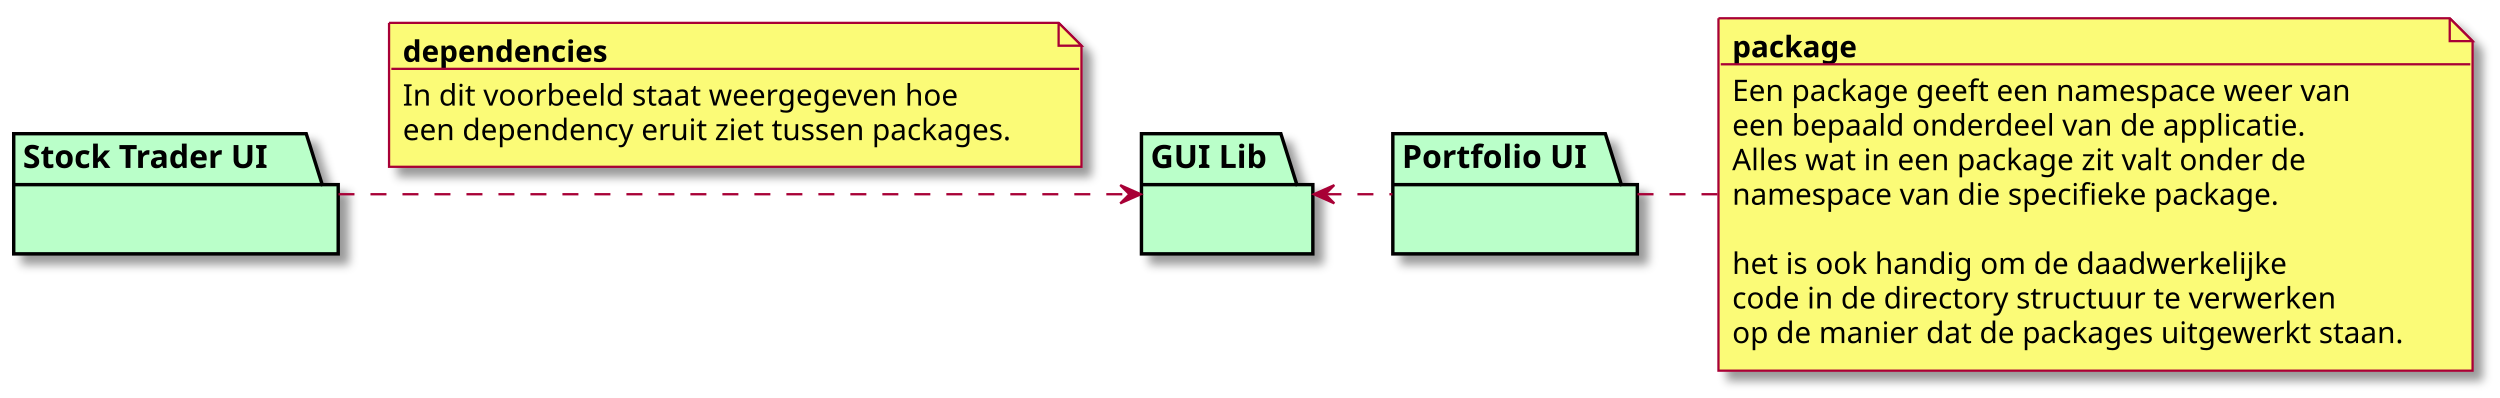
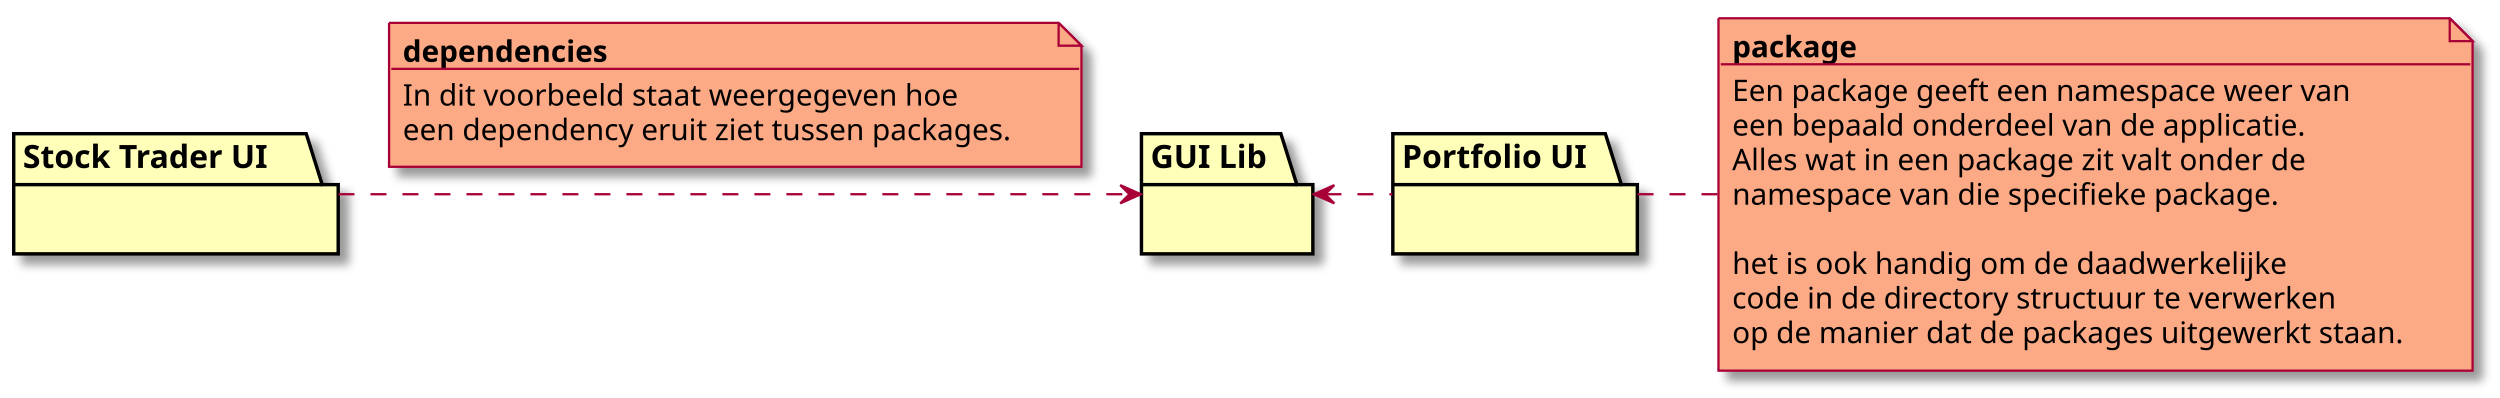
<svg xmlns="http://www.w3.org/2000/svg" contentScriptType="application/ecmascript" contentStyleType="text/css" height="174px" preserveAspectRatio="none" style="width:1094px;height:174px;" version="1.1" viewBox="0 0 1094 174" width="1094px" zoomAndPan="magnify">
  <defs>
-     <filter height="300%" id="f147ngqyd51amn" width="300%" x="-1" y="-1">
+     <filter height="300%" id="fhdnq2zc2fnkp" width="300%" x="-1" y="-1">
      <feGaussianBlur result="blurOut" stdDeviation="2.0" />
      <feColorMatrix in="blurOut" result="blurOut2" type="matrix" values="0 0 0 0 0 0 0 0 0 0 0 0 0 0 0 0 0 0 .4 0" />
      <feOffset dx="4.0" dy="4.0" in="blurOut2" result="blurOut3" />
      <feBlend in="SourceGraphic" in2="blurOut3" mode="normal" />
    </filter>
  </defs>
  <g>
-     <polygon fill="#BAFFC9" filter="url(#f147ngqyd51amn)" points="6,58.5,134,58.5,141,80.797,148,80.797,148,111.094,6,111.094,6,58.5" style="stroke: #000000; stroke-width: 1.5;" />
+     <polygon fill="#FFFFBA" filter="url(#fhdnq2zc2fnkp)" points="6,58.5,134,58.5,141,80.797,148,80.797,148,111.094,6,111.094,6,58.5" style="stroke: #000000; stroke-width: 1.5;" />
    <line style="stroke: #000000; stroke-width: 1.5;" x1="6" x2="141" y1="80.797" y2="80.797" />
    <text fill="#000000" font-family="sans-serif" font-size="14" font-weight="bold" lengthAdjust="spacingAndGlyphs" textLength="122" x="10" y="73.495">Stock Trader UI</text>
-     <polygon fill="#BAFFC9" filter="url(#f147ngqyd51amn)" points="499.5,58.5,560.5,58.5,567.5,80.797,574.5,80.797,574.5,111.094,499.5,111.094,499.5,58.5" style="stroke: #000000; stroke-width: 1.5;" />
+     <polygon fill="#FFFFBA" filter="url(#fhdnq2zc2fnkp)" points="499.5,58.5,560.5,58.5,567.5,80.797,574.5,80.797,574.5,111.094,499.5,111.094,499.5,58.5" style="stroke: #000000; stroke-width: 1.5;" />
    <line style="stroke: #000000; stroke-width: 1.5;" x1="499.5" x2="567.5" y1="80.797" y2="80.797" />
    <text fill="#000000" font-family="sans-serif" font-size="14" font-weight="bold" lengthAdjust="spacingAndGlyphs" textLength="55" x="503.5" y="73.495">GUI Lib</text>
-     <polygon fill="#BAFFC9" filter="url(#f147ngqyd51amn)" points="609.5,58.5,702.5,58.5,709.5,80.797,716.5,80.797,716.5,111.094,609.5,111.094,609.5,58.5" style="stroke: #000000; stroke-width: 1.5;" />
+     <polygon fill="#FFFFBA" filter="url(#fhdnq2zc2fnkp)" points="609.5,58.5,702.5,58.5,709.5,80.797,716.5,80.797,716.5,111.094,609.5,111.094,609.5,58.5" style="stroke: #000000; stroke-width: 1.5;" />
    <line style="stroke: #000000; stroke-width: 1.5;" x1="609.5" x2="709.5" y1="80.797" y2="80.797" />
    <text fill="#000000" font-family="sans-serif" font-size="14" font-weight="bold" lengthAdjust="spacingAndGlyphs" textLength="87" x="613.5" y="73.495">Portfolio UI</text>
-     <path d="M752,8 L752,162.195 L1082,162.195 L1082,18 L1072,8 L752,8 " fill="#FBFB77" filter="url(#f147ngqyd51amn)" style="stroke: #A80036; stroke-width: 1.0;" />
-     <path d="M1072,8 L1072,18 L1082,18 L1072,8 " fill="#FBFB77" style="stroke: #A80036; stroke-width: 1.0;" />
+     <path d="M752,8 L752,162.195 L1082,162.195 L1082,18 L1072,8 L752,8 " fill="#FCA985" filter="url(#fhdnq2zc2fnkp)" style="stroke: #A80036; stroke-width: 1.0;" />
+     <path d="M1072,8 L1072,18 L1082,18 L1072,8 " fill="#FCA985" style="stroke: #A80036; stroke-width: 1.0;" />
    <text fill="#000000" font-family="sans-serif" font-size="13" font-weight="bold" lengthAdjust="spacingAndGlyphs" textLength="64" x="758" y="25.067">package</text>
    <line style="stroke: #A80036; stroke-width: 1.0;" x1="753" x2="1081" y1="28.133" y2="28.133" />
    <text fill="#000000" font-family="sans-serif" font-size="13" lengthAdjust="spacingAndGlyphs" textLength="287" x="758" y="44.2">Een package geeft een namespace weer van</text>
    <text fill="#000000" font-family="sans-serif" font-size="13" lengthAdjust="spacingAndGlyphs" textLength="263" x="758" y="59.333">een bepaald onderdeel van de applicatie.</text>
    <text fill="#000000" font-family="sans-serif" font-size="13" lengthAdjust="spacingAndGlyphs" textLength="264" x="758" y="74.465">Alles wat in een package zit valt onder de</text>
    <text fill="#000000" font-family="sans-serif" font-size="13" lengthAdjust="spacingAndGlyphs" textLength="254" x="758" y="89.598">namespace van die specifieke package.</text>
    <text fill="#000000" font-family="sans-serif" font-size="13" lengthAdjust="spacingAndGlyphs" textLength="0" x="762" y="104.731" />
    <text fill="#000000" font-family="sans-serif" font-size="13" lengthAdjust="spacingAndGlyphs" textLength="251" x="758" y="119.864">het is ook handig om de daadwerkelijke</text>
    <text fill="#000000" font-family="sans-serif" font-size="13" lengthAdjust="spacingAndGlyphs" textLength="274" x="758" y="134.997">code in de directory structuur te verwerken</text>
    <text fill="#000000" font-family="sans-serif" font-size="13" lengthAdjust="spacingAndGlyphs" textLength="309" x="758" y="150.129">op de manier dat de packages uitgewerkt staan.</text>
    <path d="M148.118,85 C244.852,85 414.91,85 494.134,85 " fill="none" id="p1-&gt;p2" style="stroke: #A80036; stroke-width: 1.0; stroke-dasharray: 7.0,7.0;" />
    <polygon fill="#A80036" points="499.219,85,490.219,81,494.219,85,490.219,89,499.219,85" style="stroke: #A80036; stroke-width: 1.0;" />
-     <path d="M170.25,10 L170.25,73 L473.25,73 L473.25,20 L463.25,10 L170.25,10 " fill="#FBFB77" filter="url(#f147ngqyd51amn)" style="stroke: #A80036; stroke-width: 1.0;" />
-     <path d="M463.25,10 L463.25,20 L473.25,20 L463.25,10 " fill="#FBFB77" style="stroke: #A80036; stroke-width: 1.0;" />
+     <path d="M170.25,10 L170.25,73 L473.25,73 L473.25,20 L463.25,10 L170.25,10 " fill="#FCA985" filter="url(#fhdnq2zc2fnkp)" style="stroke: #A80036; stroke-width: 1.0;" />
+     <path d="M463.25,10 L463.25,20 L473.25,20 L463.25,10 " fill="#FCA985" style="stroke: #A80036; stroke-width: 1.0;" />
    <text fill="#000000" font-family="sans-serif" font-size="13" font-weight="bold" lengthAdjust="spacingAndGlyphs" textLength="104" x="176.25" y="27.067">dependencies</text>
    <line style="stroke: #A80036; stroke-width: 1.0;" x1="171.25" x2="472.25" y1="30.133" y2="30.133" />
    <text fill="#000000" font-family="sans-serif" font-size="13" lengthAdjust="spacingAndGlyphs" textLength="252" x="176.25" y="46.2">In dit voorbeeld staat weergegeven hoe</text>
    <text fill="#000000" font-family="sans-serif" font-size="13" lengthAdjust="spacingAndGlyphs" textLength="282" x="176.25" y="61.333">een dependency eruit ziet tussen packages.</text>
    <path d="M580.007,85 C589.776,85 599.544,85 609.313,85 " fill="none" id="p2&lt;-p3" style="stroke: #A80036; stroke-width: 1.0; stroke-dasharray: 7.0,7.0;" />
    <polygon fill="#A80036" points="574.898,85,583.898,89,579.898,85,583.898,81,574.898,85" style="stroke: #A80036; stroke-width: 1.0;" />
    <path d="M716.578,85 C728.322,85 740.065,85 751.808,85 " fill="none" id="p3-GMN7" style="stroke: #A80036; stroke-width: 1.0; stroke-dasharray: 7.0,7.0;" />
  </g>
</svg>
